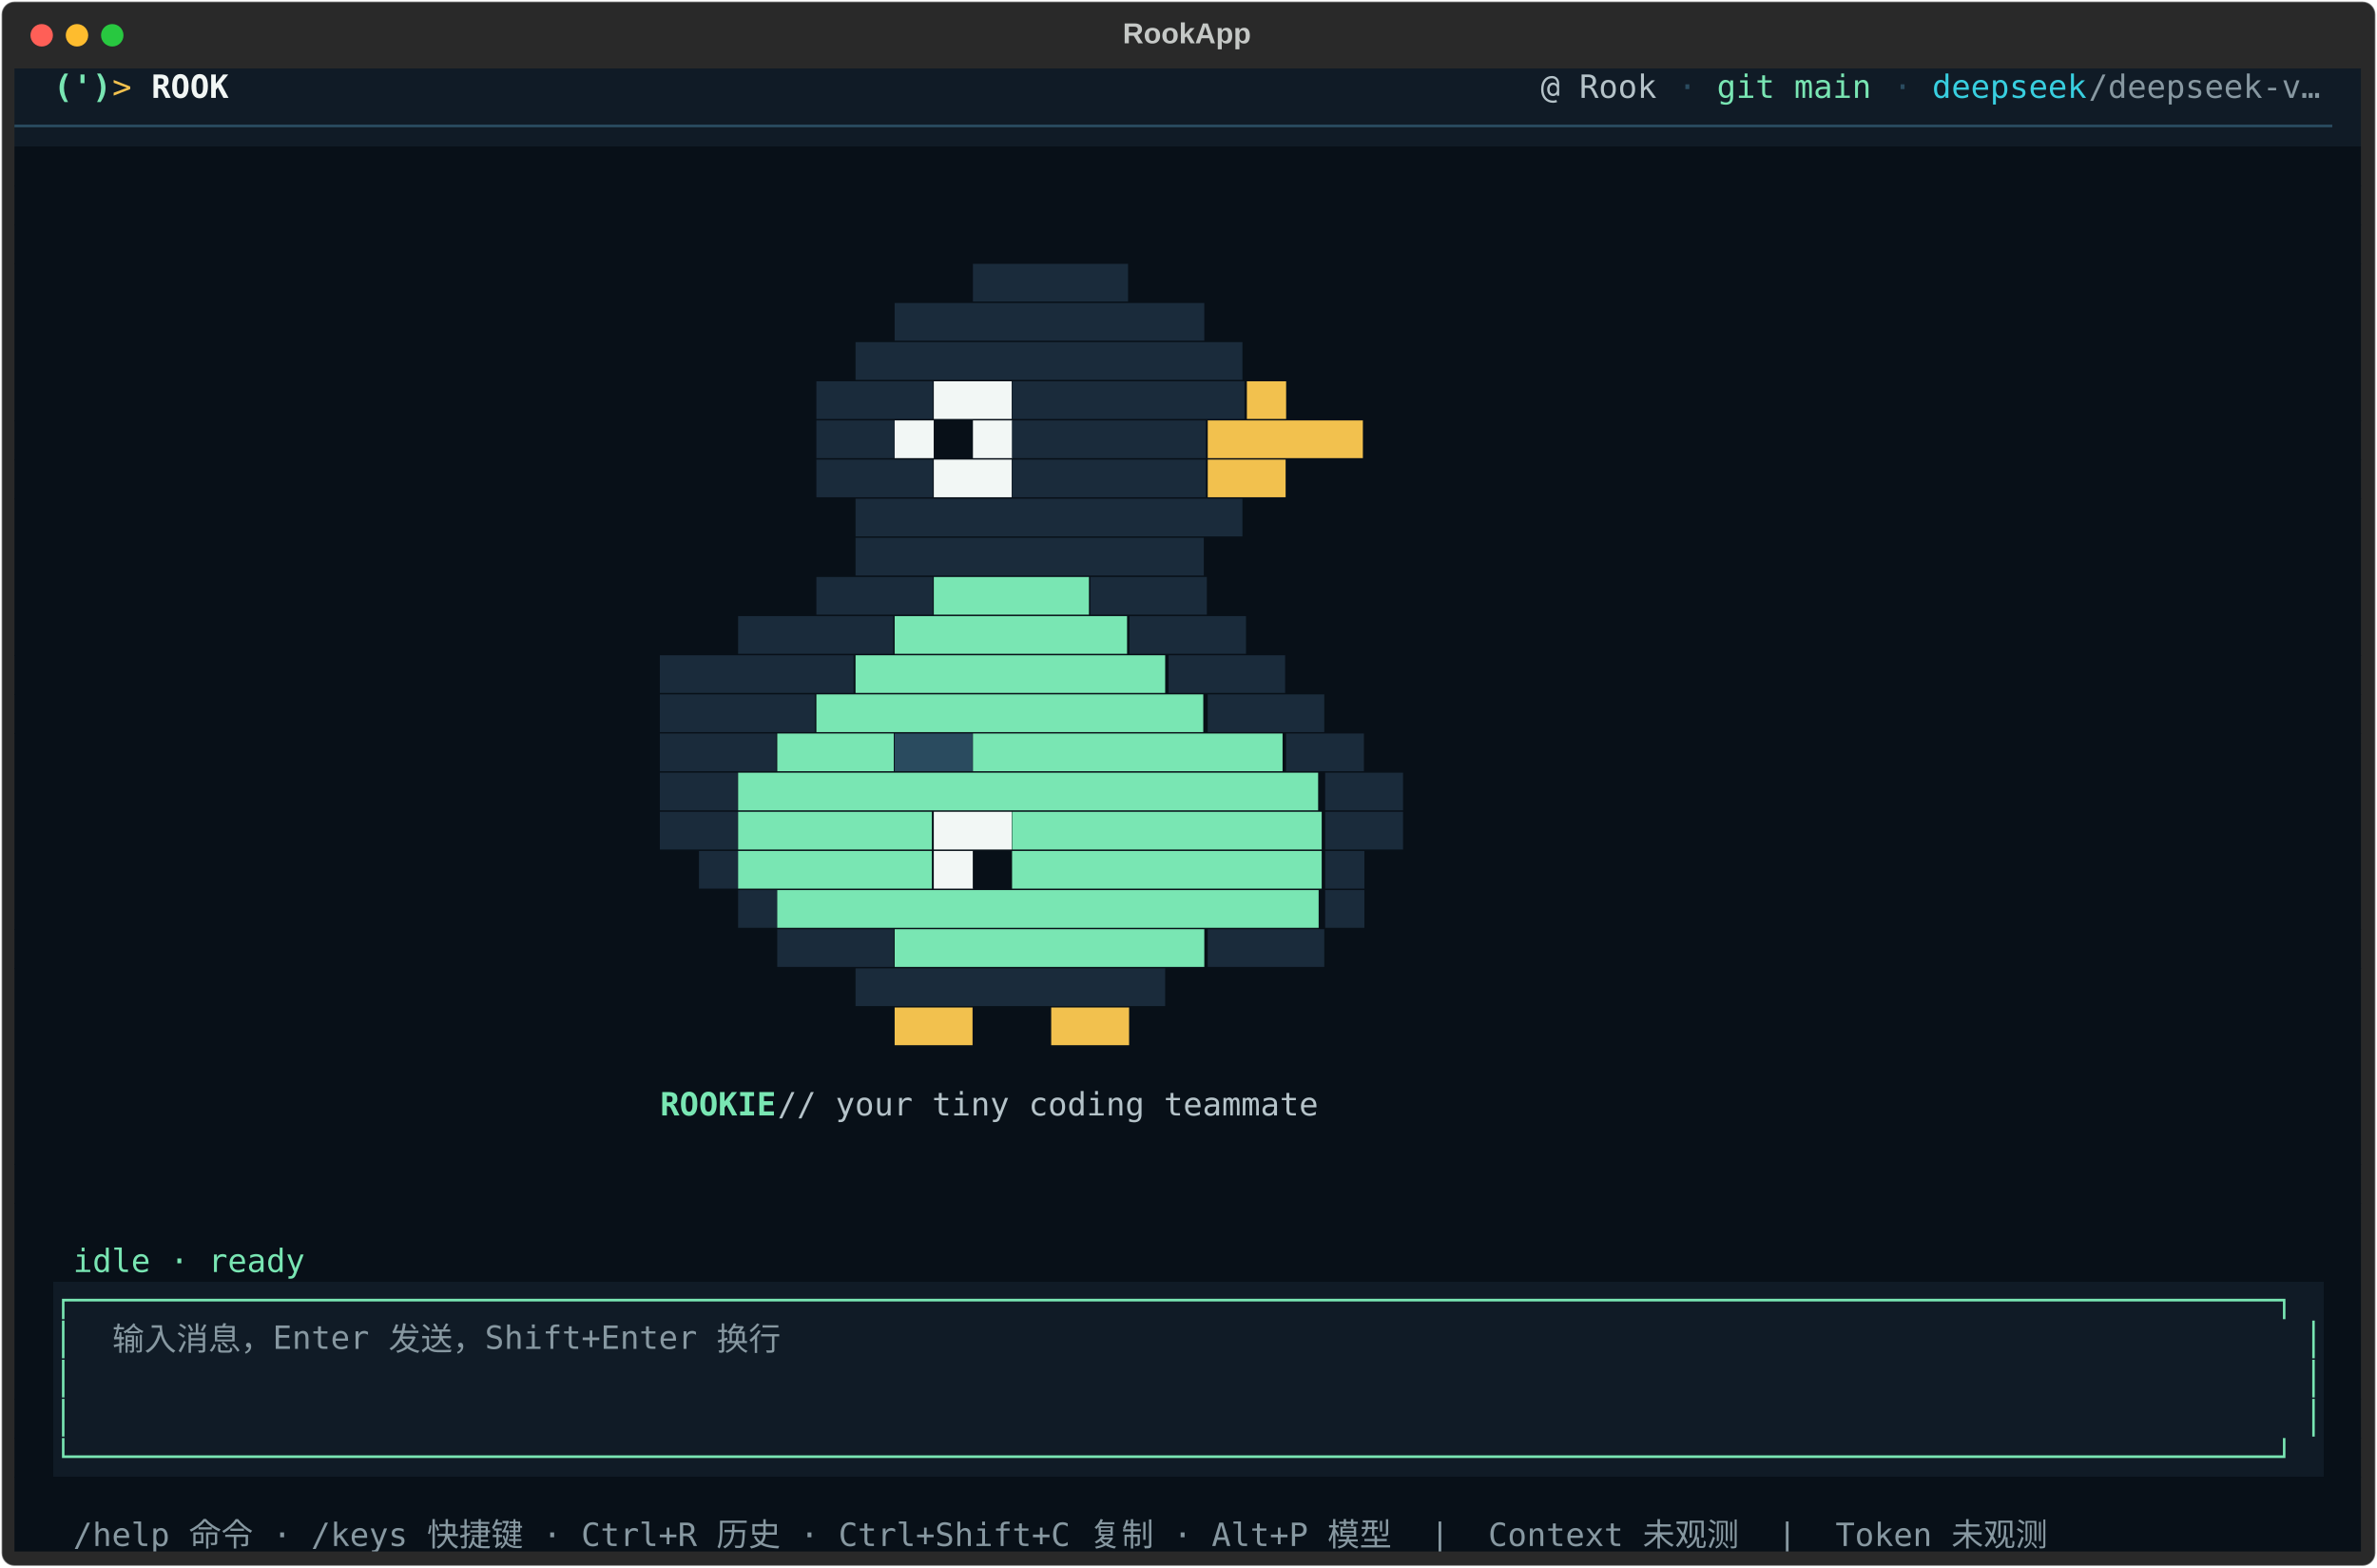
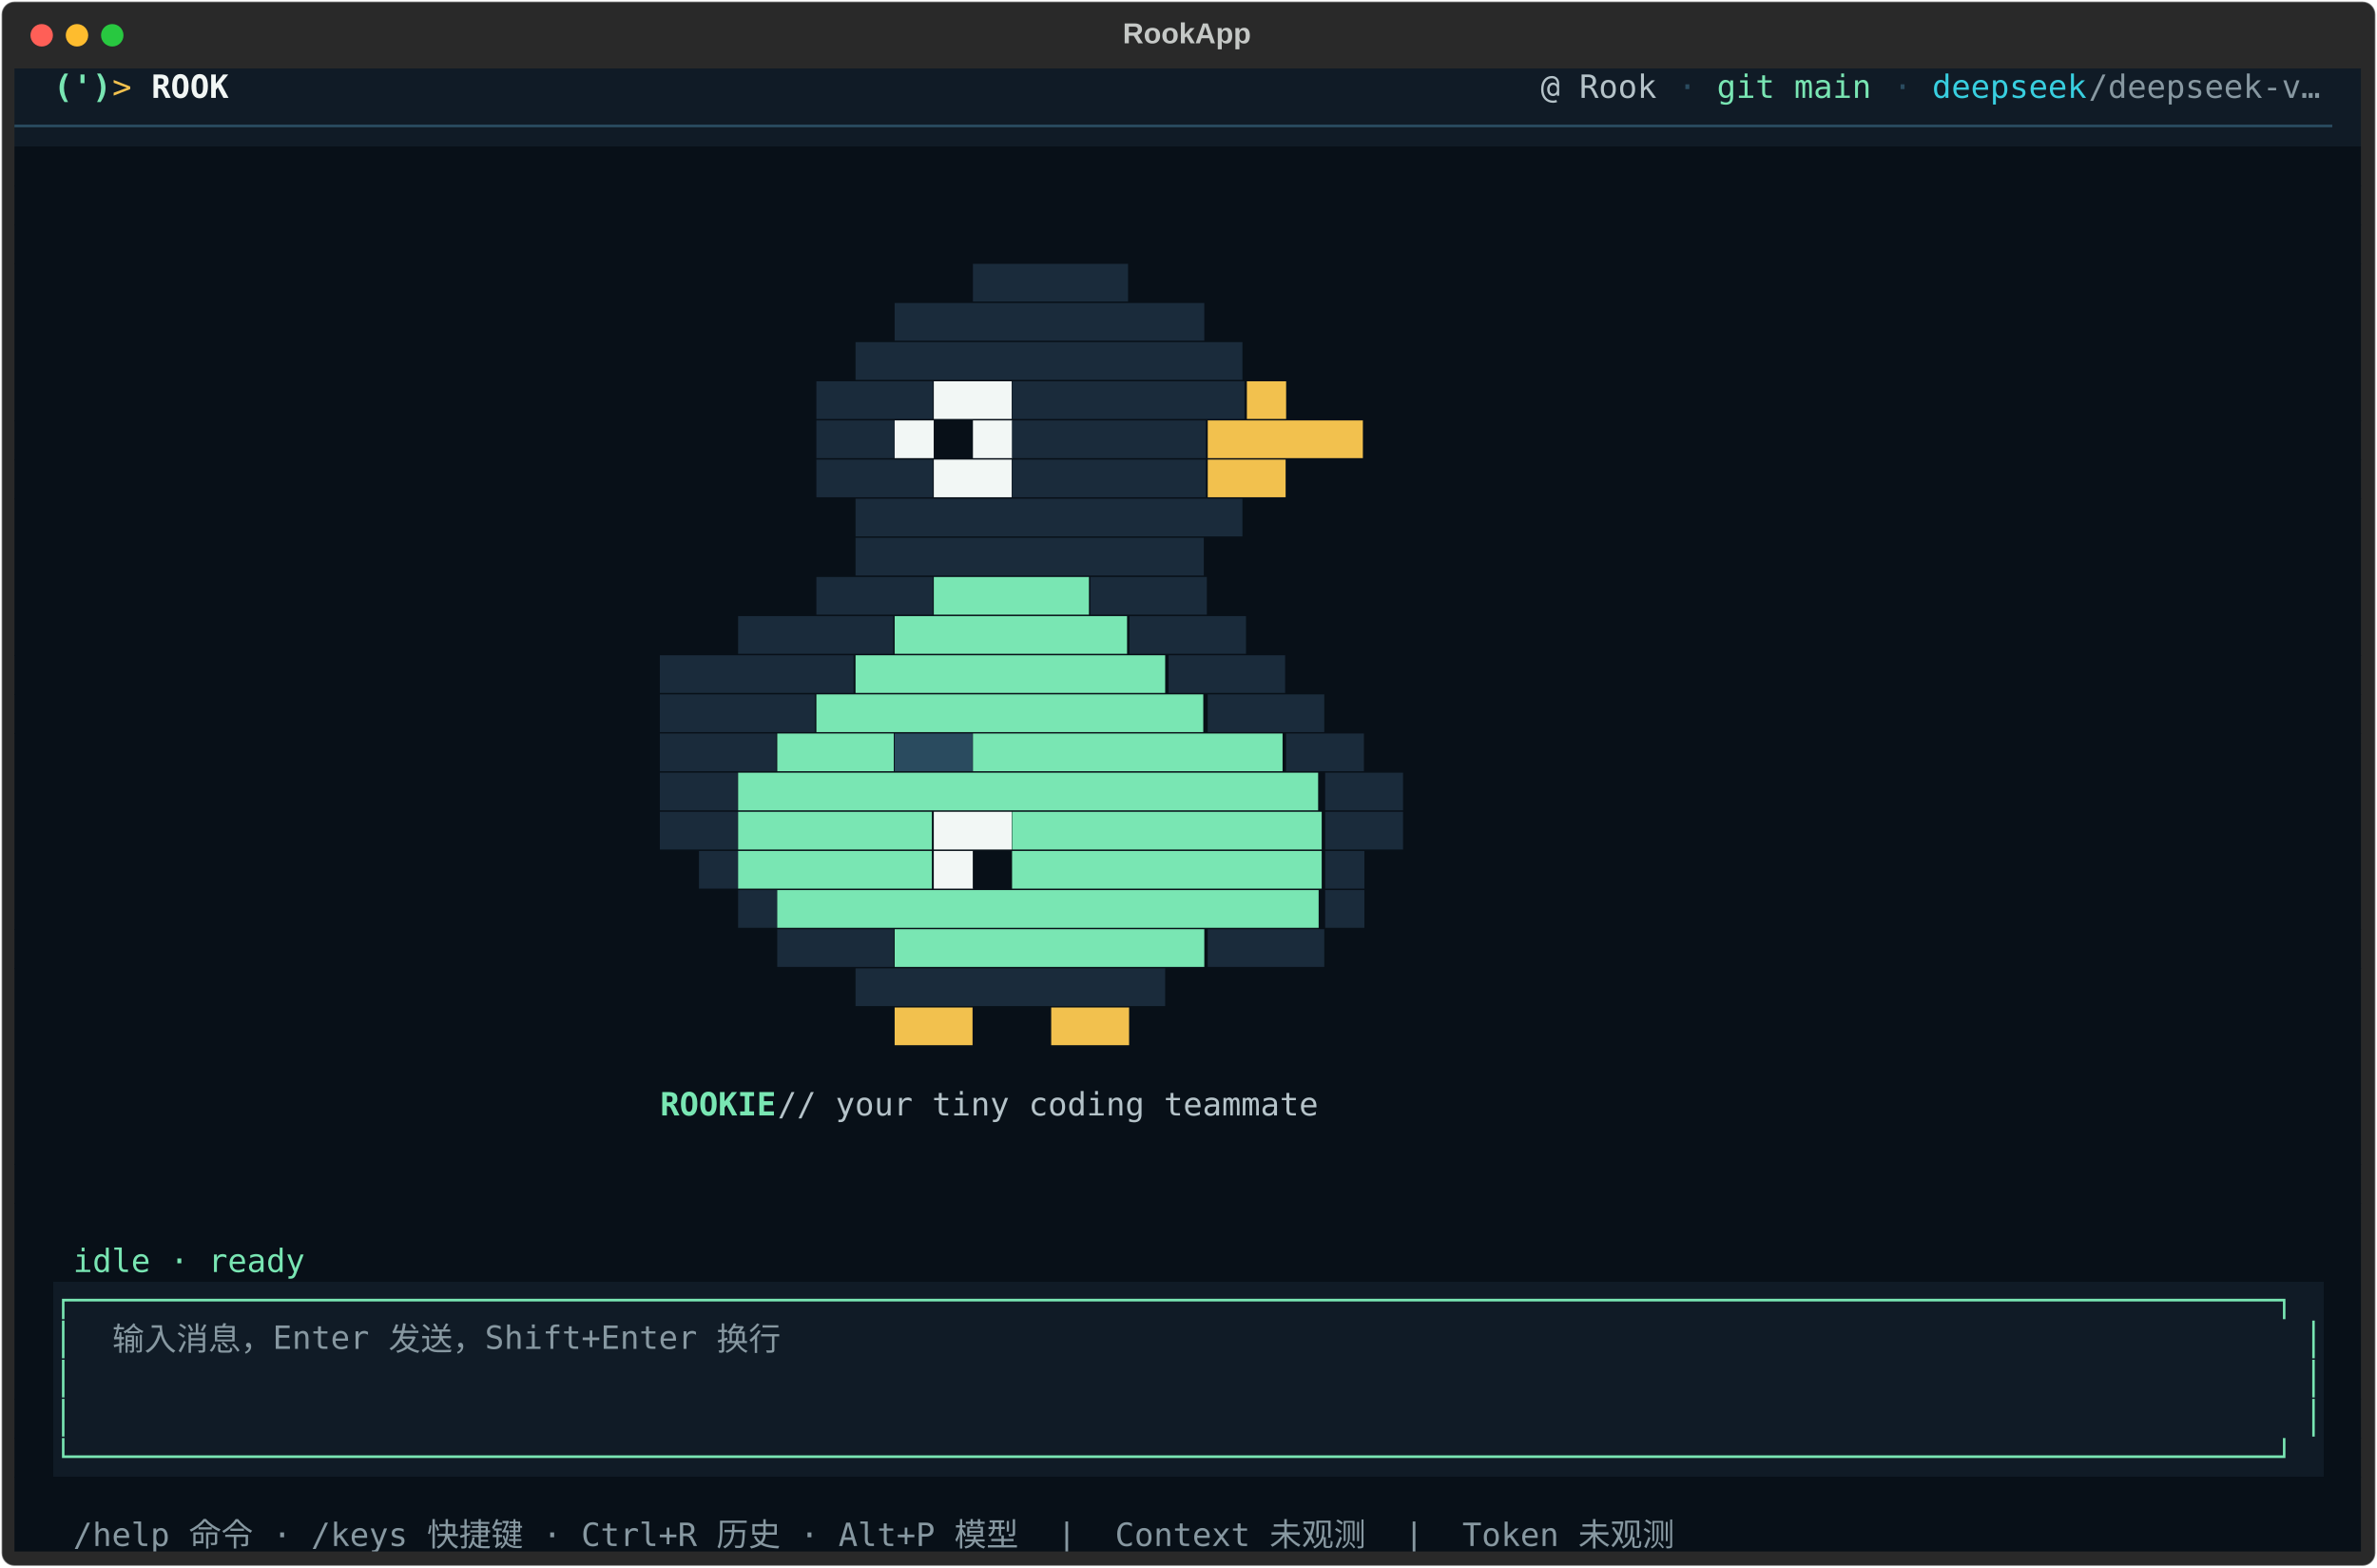
<svg xmlns="http://www.w3.org/2000/svg" class="rich-terminal" viewBox="0 0 1482 977.2">
  <style>

    @font-face {
        font-family: "Fira Code";
        src: local("FiraCode-Regular"),
                url("https://cdnjs.cloudflare.com/ajax/libs/firacode/6.2.0/woff2/FiraCode-Regular.woff2") format("woff2"),
                url("https://cdnjs.cloudflare.com/ajax/libs/firacode/6.2.0/woff/FiraCode-Regular.woff") format("woff");
        font-style: normal;
        font-weight: 400;
    }
    @font-face {
        font-family: "Fira Code";
        src: local("FiraCode-Bold"),
                url("https://cdnjs.cloudflare.com/ajax/libs/firacode/6.2.0/woff2/FiraCode-Bold.woff2") format("woff2"),
                url("https://cdnjs.cloudflare.com/ajax/libs/firacode/6.2.0/woff/FiraCode-Bold.woff") format("woff");
        font-style: bold;
        font-weight: 700;
    }

    .terminal-matrix {
        font-family: Fira Code, monospace;
        font-size: 20px;
        line-height: 24.4px;
        font-variant-east-asian: full-width;
    }

    .terminal-title {
        font-size: 18px;
        font-weight: bold;
        font-family: arial;
    }

    .terminal-r1 { fill: #c5c8c6 }
.terminal-r2 { fill: #79e6b3;font-weight: bold }
.terminal-r3 { fill: #f2c14e }
.terminal-r4 { fill: #b5c3c9 }
.terminal-r5 { fill: #f2f7f5;font-weight: bold }
.terminal-r6 { fill: #2a4b5f }
.terminal-r7 { fill: #79e6b3 }
.terminal-r8 { fill: #38cfe0 }
.terminal-r9 { fill: #8798a1 }
.terminal-r10 { fill: #f2f7f5 }
.terminal-r11 { fill: #1a2b3b }
.terminal-r12 { fill: #081018 }
    </style>
  <defs>
    <clipPath id="terminal-clip-terminal">
      <rect x="0" y="0" width="1463.0" height="926.2" />
    </clipPath>
    <clipPath id="terminal-line-0">
      <rect x="0" y="1.5" width="1464" height="24.65" />
    </clipPath>
    <clipPath id="terminal-line-1">
      <rect x="0" y="25.9" width="1464" height="24.65" />
    </clipPath>
    <clipPath id="terminal-line-2">
      <rect x="0" y="50.3" width="1464" height="24.65" />
    </clipPath>
    <clipPath id="terminal-line-3">
      <rect x="0" y="74.7" width="1464" height="24.65" />
    </clipPath>
    <clipPath id="terminal-line-4">
      <rect x="0" y="99.1" width="1464" height="24.65" />
    </clipPath>
    <clipPath id="terminal-line-5">
      <rect x="0" y="123.5" width="1464" height="24.65" />
    </clipPath>
    <clipPath id="terminal-line-6">
      <rect x="0" y="147.9" width="1464" height="24.65" />
    </clipPath>
    <clipPath id="terminal-line-7">
      <rect x="0" y="172.3" width="1464" height="24.65" />
    </clipPath>
    <clipPath id="terminal-line-8">
      <rect x="0" y="196.7" width="1464" height="24.65" />
    </clipPath>
    <clipPath id="terminal-line-9">
      <rect x="0" y="221.1" width="1464" height="24.65" />
    </clipPath>
    <clipPath id="terminal-line-10">
      <rect x="0" y="245.5" width="1464" height="24.65" />
    </clipPath>
    <clipPath id="terminal-line-11">
      <rect x="0" y="269.9" width="1464" height="24.65" />
    </clipPath>
    <clipPath id="terminal-line-12">
      <rect x="0" y="294.3" width="1464" height="24.65" />
    </clipPath>
    <clipPath id="terminal-line-13">
      <rect x="0" y="318.7" width="1464" height="24.65" />
    </clipPath>
    <clipPath id="terminal-line-14">
      <rect x="0" y="343.1" width="1464" height="24.65" />
    </clipPath>
    <clipPath id="terminal-line-15">
      <rect x="0" y="367.5" width="1464" height="24.65" />
    </clipPath>
    <clipPath id="terminal-line-16">
      <rect x="0" y="391.9" width="1464" height="24.65" />
    </clipPath>
    <clipPath id="terminal-line-17">
      <rect x="0" y="416.3" width="1464" height="24.65" />
    </clipPath>
    <clipPath id="terminal-line-18">
      <rect x="0" y="440.7" width="1464" height="24.65" />
    </clipPath>
    <clipPath id="terminal-line-19">
      <rect x="0" y="465.1" width="1464" height="24.65" />
    </clipPath>
    <clipPath id="terminal-line-20">
      <rect x="0" y="489.5" width="1464" height="24.65" />
    </clipPath>
    <clipPath id="terminal-line-21">
      <rect x="0" y="513.9" width="1464" height="24.65" />
    </clipPath>
    <clipPath id="terminal-line-22">
      <rect x="0" y="538.3" width="1464" height="24.65" />
    </clipPath>
    <clipPath id="terminal-line-23">
      <rect x="0" y="562.7" width="1464" height="24.65" />
    </clipPath>
    <clipPath id="terminal-line-24">
      <rect x="0" y="587.1" width="1464" height="24.65" />
    </clipPath>
    <clipPath id="terminal-line-25">
      <rect x="0" y="611.5" width="1464" height="24.65" />
    </clipPath>
    <clipPath id="terminal-line-26">
      <rect x="0" y="635.9" width="1464" height="24.65" />
    </clipPath>
    <clipPath id="terminal-line-27">
      <rect x="0" y="660.3" width="1464" height="24.65" />
    </clipPath>
    <clipPath id="terminal-line-28">
      <rect x="0" y="684.7" width="1464" height="24.65" />
    </clipPath>
    <clipPath id="terminal-line-29">
      <rect x="0" y="709.1" width="1464" height="24.65" />
    </clipPath>
    <clipPath id="terminal-line-30">
      <rect x="0" y="733.5" width="1464" height="24.65" />
    </clipPath>
    <clipPath id="terminal-line-31">
      <rect x="0" y="757.9" width="1464" height="24.65" />
    </clipPath>
    <clipPath id="terminal-line-32">
      <rect x="0" y="782.3" width="1464" height="24.65" />
    </clipPath>
    <clipPath id="terminal-line-33">
      <rect x="0" y="806.7" width="1464" height="24.65" />
    </clipPath>
    <clipPath id="terminal-line-34">
      <rect x="0" y="831.1" width="1464" height="24.65" />
    </clipPath>
    <clipPath id="terminal-line-35">
      <rect x="0" y="855.5" width="1464" height="24.65" />
    </clipPath>
    <clipPath id="terminal-line-36">
      <rect x="0" y="879.9" width="1464" height="24.65" />
    </clipPath>
  </defs>
  <rect fill="#292929" stroke="rgba(255,255,255,0.35)" stroke-width="1" x="1" y="1" width="1480" height="975.2" rx="8" />
  <text class="terminal-title" fill="#c5c8c6" text-anchor="middle" x="740" y="27">RookApp</text>
  <g transform="translate(26,22)">
    <circle cx="0" cy="0" r="7" fill="#ff5f57" />
    <circle cx="22" cy="0" r="7" fill="#febc2e" />
    <circle cx="44" cy="0" r="7" fill="#28c840" />
  </g>
  <g transform="translate(9, 41)" clip-path="url(#terminal-clip-terminal)">
    <rect fill="#101b26" x="0" y="1.5" width="24.4" height="24.65" shape-rendering="crispEdges" />
    <rect fill="#101b26" x="24.4" y="1.5" width="36.6" height="24.65" shape-rendering="crispEdges" />
    <rect fill="#101b26" x="61" y="1.5" width="12.2" height="24.65" shape-rendering="crispEdges" />
    <rect fill="#101b26" x="73.2" y="1.5" width="12.2" height="24.65" shape-rendering="crispEdges" />
    <rect fill="#101b26" x="85.4" y="1.5" width="48.8" height="24.65" shape-rendering="crispEdges" />
    <rect fill="#101b26" x="134.2" y="1.5" width="817.4" height="24.65" shape-rendering="crispEdges" />
    <rect fill="#101b26" x="951.6" y="1.5" width="73.2" height="24.65" shape-rendering="crispEdges" />
    <rect fill="#101b26" x="1024.8" y="1.5" width="12.2" height="24.65" shape-rendering="crispEdges" />
    <rect fill="#101b26" x="1037" y="1.5" width="12.2" height="24.65" shape-rendering="crispEdges" />
    <rect fill="#101b26" x="1049.2" y="1.5" width="12.2" height="24.65" shape-rendering="crispEdges" />
    <rect fill="#101b26" x="1061.4" y="1.5" width="97.6" height="24.65" shape-rendering="crispEdges" />
    <rect fill="#101b26" x="1159" y="1.5" width="12.2" height="24.65" shape-rendering="crispEdges" />
    <rect fill="#101b26" x="1171.2" y="1.5" width="12.2" height="24.65" shape-rendering="crispEdges" />
    <rect fill="#101b26" x="1183.4" y="1.5" width="12.2" height="24.65" shape-rendering="crispEdges" />
    <rect fill="#101b26" x="1195.6" y="1.5" width="97.6" height="24.65" shape-rendering="crispEdges" />
    <rect fill="#101b26" x="1293.2" y="1.5" width="146.4" height="24.65" shape-rendering="crispEdges" />
    <rect fill="#101b26" x="1439.6" y="1.5" width="24.4" height="24.65" shape-rendering="crispEdges" />
    <rect fill="#101b26" x="0" y="25.9" width="1464" height="24.65" shape-rendering="crispEdges" />
    <rect fill="#081018" x="0" y="50.3" width="1464" height="24.65" shape-rendering="crispEdges" />
    <rect fill="#081018" x="0" y="74.7" width="1464" height="24.65" shape-rendering="crispEdges" />
    <rect fill="#081018" x="0" y="99.1" width="1464" height="24.65" shape-rendering="crispEdges" />
    <rect fill="#081018" x="0" y="123.5" width="36.6" height="24.65" shape-rendering="crispEdges" />
    <rect fill="#081018" x="36.6" y="123.5" width="561.2" height="24.65" shape-rendering="crispEdges" />
    <rect fill="#081018" x="597.8" y="123.5" width="97.6" height="24.65" shape-rendering="crispEdges" />
    <rect fill="#081018" x="695.4" y="123.5" width="658.8" height="24.65" shape-rendering="crispEdges" />
    <rect fill="#081018" x="1354.2" y="123.5" width="109.8" height="24.65" shape-rendering="crispEdges" />
    <rect fill="#081018" x="0" y="147.9" width="36.6" height="24.65" shape-rendering="crispEdges" />
    <rect fill="#081018" x="36.6" y="147.9" width="512.4" height="24.65" shape-rendering="crispEdges" />
    <rect fill="#081018" x="549" y="147.9" width="195.2" height="24.65" shape-rendering="crispEdges" />
    <rect fill="#081018" x="744.2" y="147.9" width="610" height="24.65" shape-rendering="crispEdges" />
    <rect fill="#081018" x="1354.2" y="147.9" width="109.8" height="24.65" shape-rendering="crispEdges" />
    <rect fill="#081018" x="0" y="172.3" width="36.6" height="24.65" shape-rendering="crispEdges" />
    <rect fill="#081018" x="36.6" y="172.3" width="488" height="24.65" shape-rendering="crispEdges" />
    <rect fill="#081018" x="524.6" y="172.3" width="244" height="24.65" shape-rendering="crispEdges" />
    <rect fill="#081018" x="768.6" y="172.3" width="585.6" height="24.65" shape-rendering="crispEdges" />
    <rect fill="#081018" x="1354.2" y="172.3" width="109.8" height="24.65" shape-rendering="crispEdges" />
    <rect fill="#081018" x="0" y="196.7" width="36.6" height="24.65" shape-rendering="crispEdges" />
    <rect fill="#081018" x="36.6" y="196.7" width="463.6" height="24.65" shape-rendering="crispEdges" />
    <rect fill="#081018" x="500.2" y="196.7" width="73.2" height="24.65" shape-rendering="crispEdges" />
    <rect fill="#081018" x="573.4" y="196.7" width="48.8" height="24.65" shape-rendering="crispEdges" />
    <rect fill="#081018" x="622.2" y="196.7" width="146.4" height="24.65" shape-rendering="crispEdges" />
    <rect fill="#081018" x="768.6" y="196.7" width="24.4" height="24.65" shape-rendering="crispEdges" />
    <rect fill="#081018" x="793" y="196.7" width="561.2" height="24.65" shape-rendering="crispEdges" />
    <rect fill="#081018" x="1354.2" y="196.7" width="109.8" height="24.65" shape-rendering="crispEdges" />
    <rect fill="#081018" x="0" y="221.1" width="36.6" height="24.65" shape-rendering="crispEdges" />
    <rect fill="#081018" x="36.6" y="221.1" width="463.6" height="24.65" shape-rendering="crispEdges" />
    <rect fill="#081018" x="500.2" y="221.1" width="48.8" height="24.65" shape-rendering="crispEdges" />
    <rect fill="#081018" x="549" y="221.1" width="24.4" height="24.65" shape-rendering="crispEdges" />
    <rect fill="#081018" x="573.4" y="221.1" width="24.4" height="24.65" shape-rendering="crispEdges" />
    <rect fill="#081018" x="597.8" y="221.1" width="24.4" height="24.65" shape-rendering="crispEdges" />
    <rect fill="#081018" x="622.2" y="221.1" width="122" height="24.65" shape-rendering="crispEdges" />
    <rect fill="#081018" x="744.2" y="221.1" width="97.6" height="24.65" shape-rendering="crispEdges" />
    <rect fill="#081018" x="841.8" y="221.1" width="512.4" height="24.65" shape-rendering="crispEdges" />
    <rect fill="#081018" x="1354.2" y="221.1" width="109.8" height="24.65" shape-rendering="crispEdges" />
    <rect fill="#081018" x="0" y="245.5" width="36.6" height="24.65" shape-rendering="crispEdges" />
    <rect fill="#081018" x="36.6" y="245.5" width="463.6" height="24.65" shape-rendering="crispEdges" />
    <rect fill="#081018" x="500.2" y="245.5" width="73.2" height="24.65" shape-rendering="crispEdges" />
    <rect fill="#081018" x="573.4" y="245.5" width="48.8" height="24.65" shape-rendering="crispEdges" />
    <rect fill="#081018" x="622.2" y="245.5" width="122" height="24.65" shape-rendering="crispEdges" />
    <rect fill="#081018" x="744.2" y="245.5" width="48.8" height="24.65" shape-rendering="crispEdges" />
    <rect fill="#081018" x="793" y="245.5" width="561.2" height="24.65" shape-rendering="crispEdges" />
    <rect fill="#081018" x="1354.2" y="245.5" width="109.8" height="24.65" shape-rendering="crispEdges" />
    <rect fill="#081018" x="0" y="269.9" width="36.6" height="24.65" shape-rendering="crispEdges" />
    <rect fill="#081018" x="36.6" y="269.9" width="488" height="24.65" shape-rendering="crispEdges" />
    <rect fill="#081018" x="524.6" y="269.9" width="244" height="24.65" shape-rendering="crispEdges" />
    <rect fill="#081018" x="768.6" y="269.9" width="585.6" height="24.65" shape-rendering="crispEdges" />
    <rect fill="#081018" x="1354.2" y="269.9" width="109.8" height="24.65" shape-rendering="crispEdges" />
    <rect fill="#081018" x="0" y="294.3" width="36.6" height="24.65" shape-rendering="crispEdges" />
    <rect fill="#081018" x="36.6" y="294.3" width="488" height="24.65" shape-rendering="crispEdges" />
    <rect fill="#081018" x="524.6" y="294.3" width="219.6" height="24.65" shape-rendering="crispEdges" />
    <rect fill="#081018" x="744.2" y="294.3" width="610" height="24.65" shape-rendering="crispEdges" />
    <rect fill="#081018" x="1354.2" y="294.3" width="109.8" height="24.65" shape-rendering="crispEdges" />
    <rect fill="#081018" x="0" y="318.7" width="36.6" height="24.65" shape-rendering="crispEdges" />
    <rect fill="#081018" x="36.6" y="318.7" width="463.6" height="24.65" shape-rendering="crispEdges" />
    <rect fill="#081018" x="500.2" y="318.7" width="73.2" height="24.65" shape-rendering="crispEdges" />
    <rect fill="#081018" x="573.4" y="318.7" width="97.6" height="24.65" shape-rendering="crispEdges" />
    <rect fill="#081018" x="671" y="318.7" width="73.2" height="24.65" shape-rendering="crispEdges" />
    <rect fill="#081018" x="744.2" y="318.7" width="610" height="24.65" shape-rendering="crispEdges" />
    <rect fill="#081018" x="1354.2" y="318.7" width="109.8" height="24.65" shape-rendering="crispEdges" />
    <rect fill="#081018" x="0" y="343.1" width="36.6" height="24.65" shape-rendering="crispEdges" />
    <rect fill="#081018" x="36.6" y="343.1" width="414.8" height="24.65" shape-rendering="crispEdges" />
    <rect fill="#081018" x="451.4" y="343.1" width="97.6" height="24.65" shape-rendering="crispEdges" />
    <rect fill="#081018" x="549" y="343.1" width="146.4" height="24.65" shape-rendering="crispEdges" />
    <rect fill="#081018" x="695.4" y="343.1" width="73.2" height="24.65" shape-rendering="crispEdges" />
    <rect fill="#081018" x="768.6" y="343.1" width="585.6" height="24.65" shape-rendering="crispEdges" />
    <rect fill="#081018" x="1354.2" y="343.1" width="109.8" height="24.65" shape-rendering="crispEdges" />
    <rect fill="#081018" x="0" y="367.5" width="36.6" height="24.65" shape-rendering="crispEdges" />
    <rect fill="#081018" x="36.6" y="367.5" width="366" height="24.65" shape-rendering="crispEdges" />
    <rect fill="#081018" x="402.6" y="367.5" width="122" height="24.65" shape-rendering="crispEdges" />
    <rect fill="#081018" x="524.6" y="367.5" width="195.2" height="24.65" shape-rendering="crispEdges" />
    <rect fill="#081018" x="719.8" y="367.5" width="73.2" height="24.65" shape-rendering="crispEdges" />
    <rect fill="#081018" x="793" y="367.5" width="561.2" height="24.65" shape-rendering="crispEdges" />
    <rect fill="#081018" x="1354.2" y="367.5" width="109.8" height="24.65" shape-rendering="crispEdges" />
    <rect fill="#081018" x="0" y="391.9" width="36.6" height="24.65" shape-rendering="crispEdges" />
    <rect fill="#081018" x="36.6" y="391.9" width="366" height="24.65" shape-rendering="crispEdges" />
    <rect fill="#081018" x="402.6" y="391.9" width="97.6" height="24.65" shape-rendering="crispEdges" />
    <rect fill="#081018" x="500.2" y="391.9" width="244" height="24.65" shape-rendering="crispEdges" />
    <rect fill="#081018" x="744.2" y="391.9" width="73.2" height="24.65" shape-rendering="crispEdges" />
    <rect fill="#081018" x="817.4" y="391.9" width="536.8" height="24.65" shape-rendering="crispEdges" />
    <rect fill="#081018" x="1354.2" y="391.9" width="109.8" height="24.65" shape-rendering="crispEdges" />
    <rect fill="#081018" x="0" y="416.3" width="36.6" height="24.65" shape-rendering="crispEdges" />
    <rect fill="#081018" x="36.6" y="416.3" width="366" height="24.65" shape-rendering="crispEdges" />
    <rect fill="#081018" x="402.6" y="416.3" width="73.2" height="24.65" shape-rendering="crispEdges" />
    <rect fill="#081018" x="475.8" y="416.3" width="73.2" height="24.65" shape-rendering="crispEdges" />
    <rect fill="#081018" x="549" y="416.3" width="48.8" height="24.65" shape-rendering="crispEdges" />
    <rect fill="#081018" x="597.8" y="416.3" width="195.2" height="24.65" shape-rendering="crispEdges" />
    <rect fill="#081018" x="793" y="416.3" width="48.8" height="24.65" shape-rendering="crispEdges" />
    <rect fill="#081018" x="841.8" y="416.3" width="512.4" height="24.65" shape-rendering="crispEdges" />
    <rect fill="#081018" x="1354.2" y="416.3" width="109.8" height="24.65" shape-rendering="crispEdges" />
    <rect fill="#081018" x="0" y="440.7" width="36.6" height="24.65" shape-rendering="crispEdges" />
    <rect fill="#081018" x="36.6" y="440.7" width="366" height="24.65" shape-rendering="crispEdges" />
    <rect fill="#081018" x="402.6" y="440.7" width="48.8" height="24.65" shape-rendering="crispEdges" />
    <rect fill="#081018" x="451.4" y="440.7" width="366" height="24.65" shape-rendering="crispEdges" />
    <rect fill="#081018" x="817.4" y="440.7" width="48.8" height="24.65" shape-rendering="crispEdges" />
    <rect fill="#081018" x="866.2" y="440.7" width="488" height="24.65" shape-rendering="crispEdges" />
    <rect fill="#081018" x="1354.2" y="440.7" width="109.8" height="24.65" shape-rendering="crispEdges" />
    <rect fill="#081018" x="0" y="465.1" width="36.6" height="24.65" shape-rendering="crispEdges" />
    <rect fill="#081018" x="36.6" y="465.1" width="366" height="24.65" shape-rendering="crispEdges" />
    <rect fill="#081018" x="402.6" y="465.1" width="48.8" height="24.65" shape-rendering="crispEdges" />
    <rect fill="#081018" x="451.4" y="465.1" width="122" height="24.65" shape-rendering="crispEdges" />
    <rect fill="#081018" x="573.4" y="465.1" width="48.8" height="24.65" shape-rendering="crispEdges" />
    <rect fill="#081018" x="622.2" y="465.1" width="195.2" height="24.65" shape-rendering="crispEdges" />
    <rect fill="#081018" x="817.4" y="465.1" width="48.8" height="24.65" shape-rendering="crispEdges" />
    <rect fill="#081018" x="866.2" y="465.1" width="488" height="24.65" shape-rendering="crispEdges" />
    <rect fill="#081018" x="1354.2" y="465.1" width="109.8" height="24.65" shape-rendering="crispEdges" />
    <rect fill="#081018" x="0" y="489.5" width="36.6" height="24.65" shape-rendering="crispEdges" />
    <rect fill="#081018" x="36.6" y="489.5" width="390.4" height="24.65" shape-rendering="crispEdges" />
    <rect fill="#081018" x="427" y="489.5" width="24.4" height="24.65" shape-rendering="crispEdges" />
    <rect fill="#081018" x="451.4" y="489.5" width="122" height="24.65" shape-rendering="crispEdges" />
    <rect fill="#081018" x="573.4" y="489.5" width="24.4" height="24.65" shape-rendering="crispEdges" />
    <rect fill="#081018" x="597.8" y="489.5" width="24.4" height="24.65" shape-rendering="crispEdges" />
    <rect fill="#081018" x="622.2" y="489.5" width="195.2" height="24.65" shape-rendering="crispEdges" />
    <rect fill="#081018" x="817.4" y="489.5" width="24.4" height="24.65" shape-rendering="crispEdges" />
    <rect fill="#081018" x="841.8" y="489.5" width="512.4" height="24.65" shape-rendering="crispEdges" />
    <rect fill="#081018" x="1354.2" y="489.5" width="109.8" height="24.65" shape-rendering="crispEdges" />
    <rect fill="#081018" x="0" y="513.9" width="36.6" height="24.65" shape-rendering="crispEdges" />
    <rect fill="#081018" x="36.6" y="513.9" width="414.8" height="24.65" shape-rendering="crispEdges" />
    <rect fill="#081018" x="451.4" y="513.9" width="24.4" height="24.65" shape-rendering="crispEdges" />
    <rect fill="#081018" x="475.8" y="513.9" width="341.6" height="24.65" shape-rendering="crispEdges" />
    <rect fill="#081018" x="817.4" y="513.9" width="24.4" height="24.65" shape-rendering="crispEdges" />
    <rect fill="#081018" x="841.8" y="513.9" width="512.4" height="24.65" shape-rendering="crispEdges" />
    <rect fill="#081018" x="1354.2" y="513.9" width="109.8" height="24.65" shape-rendering="crispEdges" />
    <rect fill="#081018" x="0" y="538.3" width="36.6" height="24.65" shape-rendering="crispEdges" />
    <rect fill="#081018" x="36.6" y="538.3" width="439.2" height="24.65" shape-rendering="crispEdges" />
    <rect fill="#081018" x="475.8" y="538.3" width="73.2" height="24.65" shape-rendering="crispEdges" />
    <rect fill="#081018" x="549" y="538.3" width="195.2" height="24.65" shape-rendering="crispEdges" />
    <rect fill="#081018" x="744.2" y="538.3" width="73.2" height="24.65" shape-rendering="crispEdges" />
    <rect fill="#081018" x="817.4" y="538.3" width="536.8" height="24.65" shape-rendering="crispEdges" />
    <rect fill="#081018" x="1354.2" y="538.3" width="109.8" height="24.65" shape-rendering="crispEdges" />
    <rect fill="#081018" x="0" y="562.7" width="36.6" height="24.65" shape-rendering="crispEdges" />
    <rect fill="#081018" x="36.6" y="562.7" width="488" height="24.65" shape-rendering="crispEdges" />
    <rect fill="#081018" x="524.6" y="562.7" width="195.2" height="24.65" shape-rendering="crispEdges" />
    <rect fill="#081018" x="719.8" y="562.7" width="634.4" height="24.65" shape-rendering="crispEdges" />
    <rect fill="#081018" x="1354.2" y="562.7" width="109.8" height="24.65" shape-rendering="crispEdges" />
    <rect fill="#081018" x="0" y="587.1" width="36.6" height="24.65" shape-rendering="crispEdges" />
    <rect fill="#081018" x="36.6" y="587.1" width="512.4" height="24.65" shape-rendering="crispEdges" />
    <rect fill="#081018" x="549" y="587.1" width="48.8" height="24.65" shape-rendering="crispEdges" />
    <rect fill="#081018" x="597.8" y="587.1" width="48.8" height="24.65" shape-rendering="crispEdges" />
    <rect fill="#081018" x="646.6" y="587.1" width="48.8" height="24.65" shape-rendering="crispEdges" />
    <rect fill="#081018" x="695.4" y="587.1" width="658.8" height="24.65" shape-rendering="crispEdges" />
    <rect fill="#081018" x="1354.2" y="587.1" width="109.8" height="24.65" shape-rendering="crispEdges" />
    <rect fill="#081018" x="0" y="611.5" width="36.6" height="24.65" shape-rendering="crispEdges" />
    <rect fill="#081018" x="36.6" y="611.5" width="1317.6" height="24.65" shape-rendering="crispEdges" />
    <rect fill="#081018" x="1354.2" y="611.5" width="109.8" height="24.65" shape-rendering="crispEdges" />
    <rect fill="#081018" x="0" y="635.9" width="36.6" height="24.65" shape-rendering="crispEdges" />
    <rect fill="#081018" x="36.6" y="635.9" width="366" height="24.65" shape-rendering="crispEdges" />
    <rect fill="#081018" x="402.6" y="635.9" width="73.2" height="24.65" shape-rendering="crispEdges" />
    <rect fill="#081018" x="475.8" y="635.9" width="353.8" height="24.65" shape-rendering="crispEdges" />
    <rect fill="#081018" x="829.6" y="635.9" width="524.6" height="24.65" shape-rendering="crispEdges" />
    <rect fill="#081018" x="1354.2" y="635.9" width="109.8" height="24.65" shape-rendering="crispEdges" />
    <rect fill="#081018" x="0" y="660.3" width="1464" height="24.65" shape-rendering="crispEdges" />
    <rect fill="#081018" x="0" y="684.7" width="1464" height="24.65" shape-rendering="crispEdges" />
    <rect fill="#081018" x="0" y="709.1" width="1464" height="24.65" shape-rendering="crispEdges" />
    <rect fill="#081018" x="0" y="733.5" width="36.6" height="24.65" shape-rendering="crispEdges" />
    <rect fill="#081018" x="36.6" y="733.5" width="146.4" height="24.65" shape-rendering="crispEdges" />
    <rect fill="#081018" x="183" y="733.5" width="1281" height="24.65" shape-rendering="crispEdges" />
    <rect fill="#081018" x="0" y="757.9" width="24.4" height="24.65" shape-rendering="crispEdges" />
    <rect fill="#101b26" x="24.4" y="757.9" width="1415.2" height="24.65" shape-rendering="crispEdges" />
    <rect fill="#081018" x="1439.6" y="757.9" width="24.4" height="24.65" shape-rendering="crispEdges" />
    <rect fill="#081018" x="0" y="782.3" width="24.4" height="24.65" shape-rendering="crispEdges" />
    <rect fill="#101b26" x="24.4" y="782.3" width="12.2" height="24.65" shape-rendering="crispEdges" />
    <rect fill="#101b26" x="36.6" y="782.3" width="24.4" height="24.65" shape-rendering="crispEdges" />
    <rect fill="#101b26" x="61" y="782.3" width="463.6" height="24.65" shape-rendering="crispEdges" />
    <rect fill="#101b26" x="524.6" y="782.3" width="902.8" height="24.65" shape-rendering="crispEdges" />
    <rect fill="#101b26" x="1427.4" y="782.3" width="12.2" height="24.65" shape-rendering="crispEdges" />
    <rect fill="#081018" x="1439.6" y="782.3" width="24.4" height="24.65" shape-rendering="crispEdges" />
    <rect fill="#081018" x="0" y="806.7" width="24.4" height="24.65" shape-rendering="crispEdges" />
    <rect fill="#101b26" x="24.4" y="806.7" width="12.2" height="24.65" shape-rendering="crispEdges" />
    <rect fill="#101b26" x="36.6" y="806.7" width="24.4" height="24.65" shape-rendering="crispEdges" />
    <rect fill="#101b26" x="61" y="806.7" width="1342" height="24.65" shape-rendering="crispEdges" />
    <rect fill="#101b26" x="1403" y="806.7" width="24.4" height="24.65" shape-rendering="crispEdges" />
    <rect fill="#101b26" x="1427.4" y="806.7" width="12.2" height="24.65" shape-rendering="crispEdges" />
    <rect fill="#081018" x="1439.6" y="806.7" width="24.4" height="24.65" shape-rendering="crispEdges" />
    <rect fill="#081018" x="0" y="831.1" width="24.4" height="24.65" shape-rendering="crispEdges" />
    <rect fill="#101b26" x="24.4" y="831.1" width="12.2" height="24.65" shape-rendering="crispEdges" />
    <rect fill="#101b26" x="36.6" y="831.1" width="24.4" height="24.65" shape-rendering="crispEdges" />
    <rect fill="#101b26" x="61" y="831.1" width="1342" height="24.65" shape-rendering="crispEdges" />
    <rect fill="#101b26" x="1403" y="831.1" width="24.4" height="24.65" shape-rendering="crispEdges" />
    <rect fill="#101b26" x="1427.4" y="831.1" width="12.2" height="24.65" shape-rendering="crispEdges" />
    <rect fill="#081018" x="1439.6" y="831.1" width="24.4" height="24.65" shape-rendering="crispEdges" />
    <rect fill="#081018" x="0" y="855.5" width="24.4" height="24.65" shape-rendering="crispEdges" />
    <rect fill="#101b26" x="24.4" y="855.5" width="1415.2" height="24.65" shape-rendering="crispEdges" />
    <rect fill="#081018" x="1439.6" y="855.5" width="24.4" height="24.65" shape-rendering="crispEdges" />
    <rect fill="#081018" x="0" y="879.9" width="1464" height="24.65" shape-rendering="crispEdges" />
    <rect fill="#081018" x="0" y="904.3" width="36.6" height="24.65" shape-rendering="crispEdges" />
-     <rect fill="#081018" x="36.6" y="904.3" width="1317.6" height="24.65" shape-rendering="crispEdges" />
-     <rect fill="#081018" x="1354.2" y="904.3" width="109.8" height="24.65" shape-rendering="crispEdges" />
+     <rect fill="#081018" x="36.6" y="904.3" width="1073.6" height="24.65" shape-rendering="crispEdges" />
+     <rect fill="#081018" x="1110.2" y="904.3" width="353.8" height="24.65" shape-rendering="crispEdges" />
    <g class="terminal-matrix">
      <text class="terminal-r2" x="24.4" y="20" textLength="36.6" clip-path="url(#terminal-line-0)">(')</text>
      <text class="terminal-r3" x="61" y="20" textLength="12.2" clip-path="url(#terminal-line-0)">&gt;</text>
      <text class="terminal-r5" x="85.4" y="20" textLength="48.8" clip-path="url(#terminal-line-0)">ROOK</text>
      <text class="terminal-r4" x="951.6" y="20" textLength="73.2" clip-path="url(#terminal-line-0)">@ Rook</text>
      <text class="terminal-r6" x="1037" y="20" textLength="12.2" clip-path="url(#terminal-line-0)">·</text>
      <text class="terminal-r7" x="1061.4" y="20" textLength="97.6" clip-path="url(#terminal-line-0)">git main</text>
      <text class="terminal-r6" x="1171.2" y="20" textLength="12.2" clip-path="url(#terminal-line-0)">·</text>
      <text class="terminal-r8" x="1195.6" y="20" textLength="97.6" clip-path="url(#terminal-line-0)">deepseek</text>
      <text class="terminal-r9" x="1293.2" y="20" textLength="146.4" clip-path="url(#terminal-line-0)">/deepseek-v…</text>
      <text class="terminal-r1" x="1464" y="20" textLength="12.2" clip-path="url(#terminal-line-0)">
</text>
      <text class="terminal-r6" x="0" y="44.4" textLength="1464" clip-path="url(#terminal-line-1)">────────────────────────────────────────────────────────────────────────────────────────────────────────────────────────</text>
      <text class="terminal-r1" x="1464" y="44.4" textLength="12.2" clip-path="url(#terminal-line-1)">
</text>
      <text class="terminal-r1" x="1464" y="68.8" textLength="12.2" clip-path="url(#terminal-line-2)">
</text>
      <text class="terminal-r1" x="1464" y="93.2" textLength="12.2" clip-path="url(#terminal-line-3)">
</text>
      <text class="terminal-r1" x="1464" y="117.6" textLength="12.2" clip-path="url(#terminal-line-4)">
</text>
      <text class="terminal-r11" x="597.8" y="142" textLength="97.6" clip-path="url(#terminal-line-5)">████████</text>
      <text class="terminal-r1" x="1464" y="142" textLength="12.2" clip-path="url(#terminal-line-5)">
</text>
      <text class="terminal-r11" x="549" y="166.4" textLength="195.2" clip-path="url(#terminal-line-6)">████████████████</text>
      <text class="terminal-r1" x="1464" y="166.4" textLength="12.2" clip-path="url(#terminal-line-6)">
</text>
      <text class="terminal-r11" x="524.6" y="190.8" textLength="244" clip-path="url(#terminal-line-7)">████████████████████</text>
      <text class="terminal-r1" x="1464" y="190.8" textLength="12.2" clip-path="url(#terminal-line-7)">
</text>
      <text class="terminal-r11" x="500.2" y="215.2" textLength="73.2" clip-path="url(#terminal-line-8)">██████</text>
      <text class="terminal-r10" x="573.4" y="215.2" textLength="48.8" clip-path="url(#terminal-line-8)">████</text>
      <text class="terminal-r11" x="622.2" y="215.2" textLength="146.4" clip-path="url(#terminal-line-8)">████████████</text>
      <text class="terminal-r3" x="768.6" y="215.2" textLength="24.4" clip-path="url(#terminal-line-8)">██</text>
      <text class="terminal-r1" x="1464" y="215.2" textLength="12.2" clip-path="url(#terminal-line-8)">
</text>
      <text class="terminal-r11" x="500.2" y="239.6" textLength="48.8" clip-path="url(#terminal-line-9)">████</text>
      <text class="terminal-r10" x="549" y="239.6" textLength="24.4" clip-path="url(#terminal-line-9)">██</text>
      <text class="terminal-r12" x="573.4" y="239.6" textLength="24.4" clip-path="url(#terminal-line-9)">██</text>
      <text class="terminal-r10" x="597.8" y="239.6" textLength="24.4" clip-path="url(#terminal-line-9)">██</text>
      <text class="terminal-r11" x="622.2" y="239.6" textLength="122" clip-path="url(#terminal-line-9)">██████████</text>
      <text class="terminal-r3" x="744.2" y="239.6" textLength="97.6" clip-path="url(#terminal-line-9)">████████</text>
      <text class="terminal-r1" x="1464" y="239.6" textLength="12.2" clip-path="url(#terminal-line-9)">
</text>
      <text class="terminal-r11" x="500.2" y="264" textLength="73.2" clip-path="url(#terminal-line-10)">██████</text>
      <text class="terminal-r10" x="573.4" y="264" textLength="48.8" clip-path="url(#terminal-line-10)">████</text>
      <text class="terminal-r11" x="622.2" y="264" textLength="122" clip-path="url(#terminal-line-10)">██████████</text>
      <text class="terminal-r3" x="744.2" y="264" textLength="48.8" clip-path="url(#terminal-line-10)">████</text>
      <text class="terminal-r1" x="1464" y="264" textLength="12.2" clip-path="url(#terminal-line-10)">
</text>
      <text class="terminal-r11" x="524.6" y="288.4" textLength="244" clip-path="url(#terminal-line-11)">████████████████████</text>
      <text class="terminal-r1" x="1464" y="288.4" textLength="12.2" clip-path="url(#terminal-line-11)">
</text>
      <text class="terminal-r11" x="524.6" y="312.8" textLength="219.6" clip-path="url(#terminal-line-12)">██████████████████</text>
      <text class="terminal-r1" x="1464" y="312.8" textLength="12.2" clip-path="url(#terminal-line-12)">
</text>
      <text class="terminal-r11" x="500.2" y="337.2" textLength="73.2" clip-path="url(#terminal-line-13)">██████</text>
      <text class="terminal-r7" x="573.4" y="337.2" textLength="97.6" clip-path="url(#terminal-line-13)">████████</text>
      <text class="terminal-r11" x="671" y="337.2" textLength="73.2" clip-path="url(#terminal-line-13)">██████</text>
      <text class="terminal-r1" x="1464" y="337.2" textLength="12.2" clip-path="url(#terminal-line-13)">
</text>
      <text class="terminal-r11" x="451.4" y="361.6" textLength="97.6" clip-path="url(#terminal-line-14)">████████</text>
      <text class="terminal-r7" x="549" y="361.6" textLength="146.4" clip-path="url(#terminal-line-14)">████████████</text>
      <text class="terminal-r11" x="695.4" y="361.6" textLength="73.2" clip-path="url(#terminal-line-14)">██████</text>
      <text class="terminal-r1" x="1464" y="361.6" textLength="12.2" clip-path="url(#terminal-line-14)">
</text>
      <text class="terminal-r11" x="402.6" y="386" textLength="122" clip-path="url(#terminal-line-15)">██████████</text>
      <text class="terminal-r7" x="524.6" y="386" textLength="195.2" clip-path="url(#terminal-line-15)">████████████████</text>
      <text class="terminal-r11" x="719.8" y="386" textLength="73.2" clip-path="url(#terminal-line-15)">██████</text>
      <text class="terminal-r1" x="1464" y="386" textLength="12.2" clip-path="url(#terminal-line-15)">
</text>
      <text class="terminal-r11" x="402.6" y="410.4" textLength="97.6" clip-path="url(#terminal-line-16)">████████</text>
      <text class="terminal-r7" x="500.2" y="410.4" textLength="244" clip-path="url(#terminal-line-16)">████████████████████</text>
      <text class="terminal-r11" x="744.2" y="410.4" textLength="73.2" clip-path="url(#terminal-line-16)">██████</text>
      <text class="terminal-r1" x="1464" y="410.4" textLength="12.2" clip-path="url(#terminal-line-16)">
</text>
      <text class="terminal-r11" x="402.6" y="434.8" textLength="73.2" clip-path="url(#terminal-line-17)">██████</text>
      <text class="terminal-r7" x="475.8" y="434.8" textLength="73.2" clip-path="url(#terminal-line-17)">██████</text>
      <text class="terminal-r6" x="549" y="434.8" textLength="48.8" clip-path="url(#terminal-line-17)">████</text>
      <text class="terminal-r7" x="597.8" y="434.8" textLength="195.2" clip-path="url(#terminal-line-17)">████████████████</text>
      <text class="terminal-r11" x="793" y="434.8" textLength="48.8" clip-path="url(#terminal-line-17)">████</text>
      <text class="terminal-r1" x="1464" y="434.8" textLength="12.2" clip-path="url(#terminal-line-17)">
</text>
      <text class="terminal-r11" x="402.6" y="459.2" textLength="48.8" clip-path="url(#terminal-line-18)">████</text>
      <text class="terminal-r7" x="451.4" y="459.2" textLength="366" clip-path="url(#terminal-line-18)">██████████████████████████████</text>
      <text class="terminal-r11" x="817.4" y="459.2" textLength="48.8" clip-path="url(#terminal-line-18)">████</text>
      <text class="terminal-r1" x="1464" y="459.2" textLength="12.2" clip-path="url(#terminal-line-18)">
</text>
      <text class="terminal-r11" x="402.6" y="483.6" textLength="48.8" clip-path="url(#terminal-line-19)">████</text>
      <text class="terminal-r7" x="451.4" y="483.6" textLength="122" clip-path="url(#terminal-line-19)">██████████</text>
      <text class="terminal-r10" x="573.4" y="483.6" textLength="48.8" clip-path="url(#terminal-line-19)">████</text>
      <text class="terminal-r7" x="622.2" y="483.6" textLength="195.2" clip-path="url(#terminal-line-19)">████████████████</text>
      <text class="terminal-r11" x="817.4" y="483.6" textLength="48.8" clip-path="url(#terminal-line-19)">████</text>
      <text class="terminal-r1" x="1464" y="483.6" textLength="12.2" clip-path="url(#terminal-line-19)">
</text>
      <text class="terminal-r11" x="427" y="508" textLength="24.4" clip-path="url(#terminal-line-20)">██</text>
      <text class="terminal-r7" x="451.4" y="508" textLength="122" clip-path="url(#terminal-line-20)">██████████</text>
      <text class="terminal-r10" x="573.4" y="508" textLength="24.4" clip-path="url(#terminal-line-20)">██</text>
      <text class="terminal-r12" x="597.8" y="508" textLength="24.4" clip-path="url(#terminal-line-20)">██</text>
      <text class="terminal-r7" x="622.2" y="508" textLength="195.2" clip-path="url(#terminal-line-20)">████████████████</text>
      <text class="terminal-r11" x="817.4" y="508" textLength="24.4" clip-path="url(#terminal-line-20)">██</text>
      <text class="terminal-r1" x="1464" y="508" textLength="12.2" clip-path="url(#terminal-line-20)">
</text>
      <text class="terminal-r11" x="451.4" y="532.4" textLength="24.4" clip-path="url(#terminal-line-21)">██</text>
      <text class="terminal-r7" x="475.8" y="532.4" textLength="341.6" clip-path="url(#terminal-line-21)">████████████████████████████</text>
      <text class="terminal-r11" x="817.4" y="532.4" textLength="24.4" clip-path="url(#terminal-line-21)">██</text>
      <text class="terminal-r1" x="1464" y="532.4" textLength="12.2" clip-path="url(#terminal-line-21)">
</text>
      <text class="terminal-r11" x="475.8" y="556.8" textLength="73.2" clip-path="url(#terminal-line-22)">██████</text>
      <text class="terminal-r7" x="549" y="556.8" textLength="195.2" clip-path="url(#terminal-line-22)">████████████████</text>
      <text class="terminal-r11" x="744.2" y="556.8" textLength="73.2" clip-path="url(#terminal-line-22)">██████</text>
      <text class="terminal-r1" x="1464" y="556.8" textLength="12.2" clip-path="url(#terminal-line-22)">
</text>
      <text class="terminal-r11" x="524.6" y="581.2" textLength="195.2" clip-path="url(#terminal-line-23)">████████████████</text>
      <text class="terminal-r1" x="1464" y="581.2" textLength="12.2" clip-path="url(#terminal-line-23)">
</text>
      <text class="terminal-r3" x="549" y="605.6" textLength="48.8" clip-path="url(#terminal-line-24)">████</text>
      <text class="terminal-r3" x="646.6" y="605.6" textLength="48.8" clip-path="url(#terminal-line-24)">████</text>
      <text class="terminal-r1" x="1464" y="605.6" textLength="12.2" clip-path="url(#terminal-line-24)">
</text>
      <text class="terminal-r1" x="1464" y="630" textLength="12.2" clip-path="url(#terminal-line-25)">
</text>
      <text class="terminal-r2" x="402.6" y="654.4" textLength="73.2" clip-path="url(#terminal-line-26)">ROOKIE</text>
      <text class="terminal-r4" x="475.8" y="654.4" textLength="353.8" clip-path="url(#terminal-line-26)"> // your tiny coding teammate</text>
      <text class="terminal-r1" x="1464" y="654.4" textLength="12.2" clip-path="url(#terminal-line-26)">
</text>
      <text class="terminal-r1" x="1464" y="678.8" textLength="12.2" clip-path="url(#terminal-line-27)">
</text>
      <text class="terminal-r1" x="1464" y="703.2" textLength="12.2" clip-path="url(#terminal-line-28)">
</text>
      <text class="terminal-r1" x="1464" y="727.6" textLength="12.2" clip-path="url(#terminal-line-29)">
</text>
      <text class="terminal-r7" x="36.6" y="752" textLength="146.4" clip-path="url(#terminal-line-30)">idle · ready</text>
      <text class="terminal-r1" x="1464" y="752" textLength="12.2" clip-path="url(#terminal-line-30)">
</text>
      <text class="terminal-r7" x="24.4" y="776.4" textLength="1415.2" clip-path="url(#terminal-line-31)">┌──────────────────────────────────────────────────────────────────────────────────────────────────────────────────┐</text>
      <text class="terminal-r1" x="1464" y="776.4" textLength="12.2" clip-path="url(#terminal-line-31)">
</text>
      <text class="terminal-r7" x="24.4" y="800.8" textLength="12.2" clip-path="url(#terminal-line-32)">│</text>
      <text class="terminal-r9" x="61" y="800.8" textLength="341.6" clip-path="url(#terminal-line-32)">输入消息，Enter 发送，Shift+Enter 换行</text>
      <text class="terminal-r7" x="1427.4" y="800.8" textLength="12.2" clip-path="url(#terminal-line-32)">│</text>
      <text class="terminal-r1" x="1464" y="800.8" textLength="12.2" clip-path="url(#terminal-line-32)">
</text>
      <text class="terminal-r7" x="24.4" y="825.2" textLength="12.2" clip-path="url(#terminal-line-33)">│</text>
      <text class="terminal-r7" x="1427.4" y="825.2" textLength="12.2" clip-path="url(#terminal-line-33)">│</text>
      <text class="terminal-r1" x="1464" y="825.2" textLength="12.2" clip-path="url(#terminal-line-33)">
</text>
      <text class="terminal-r7" x="24.4" y="849.6" textLength="12.2" clip-path="url(#terminal-line-34)">│</text>
      <text class="terminal-r7" x="1427.4" y="849.6" textLength="12.2" clip-path="url(#terminal-line-34)">│</text>
      <text class="terminal-r1" x="1464" y="849.6" textLength="12.2" clip-path="url(#terminal-line-34)">
</text>
      <text class="terminal-r7" x="24.4" y="874" textLength="1415.2" clip-path="url(#terminal-line-35)">└──────────────────────────────────────────────────────────────────────────────────────────────────────────────────┘</text>
      <text class="terminal-r1" x="1464" y="874" textLength="12.2" clip-path="url(#terminal-line-35)">
</text>
      <text class="terminal-r1" x="1464" y="898.4" textLength="12.2" clip-path="url(#terminal-line-36)">
</text>
-       <text class="terminal-r9" x="36.6" y="922.8" textLength="1110.2" clip-path="url(#terminal-line-37)">/help 命令 · /keys 快捷键 · Ctrl+R 历史 · Ctrl+Shift+C 复制 · Alt+P 模型  |  Context 未观测  |  Token 未观测</text>
+       <text class="terminal-r9" x="36.6" y="922.8" textLength="890.6" clip-path="url(#terminal-line-37)">/help 命令 · /keys 快捷键 · Ctrl+R 历史 · Alt+P 模型  |  Context 未观测  |  Token 未观测</text>
    </g>
  </g>
</svg>
